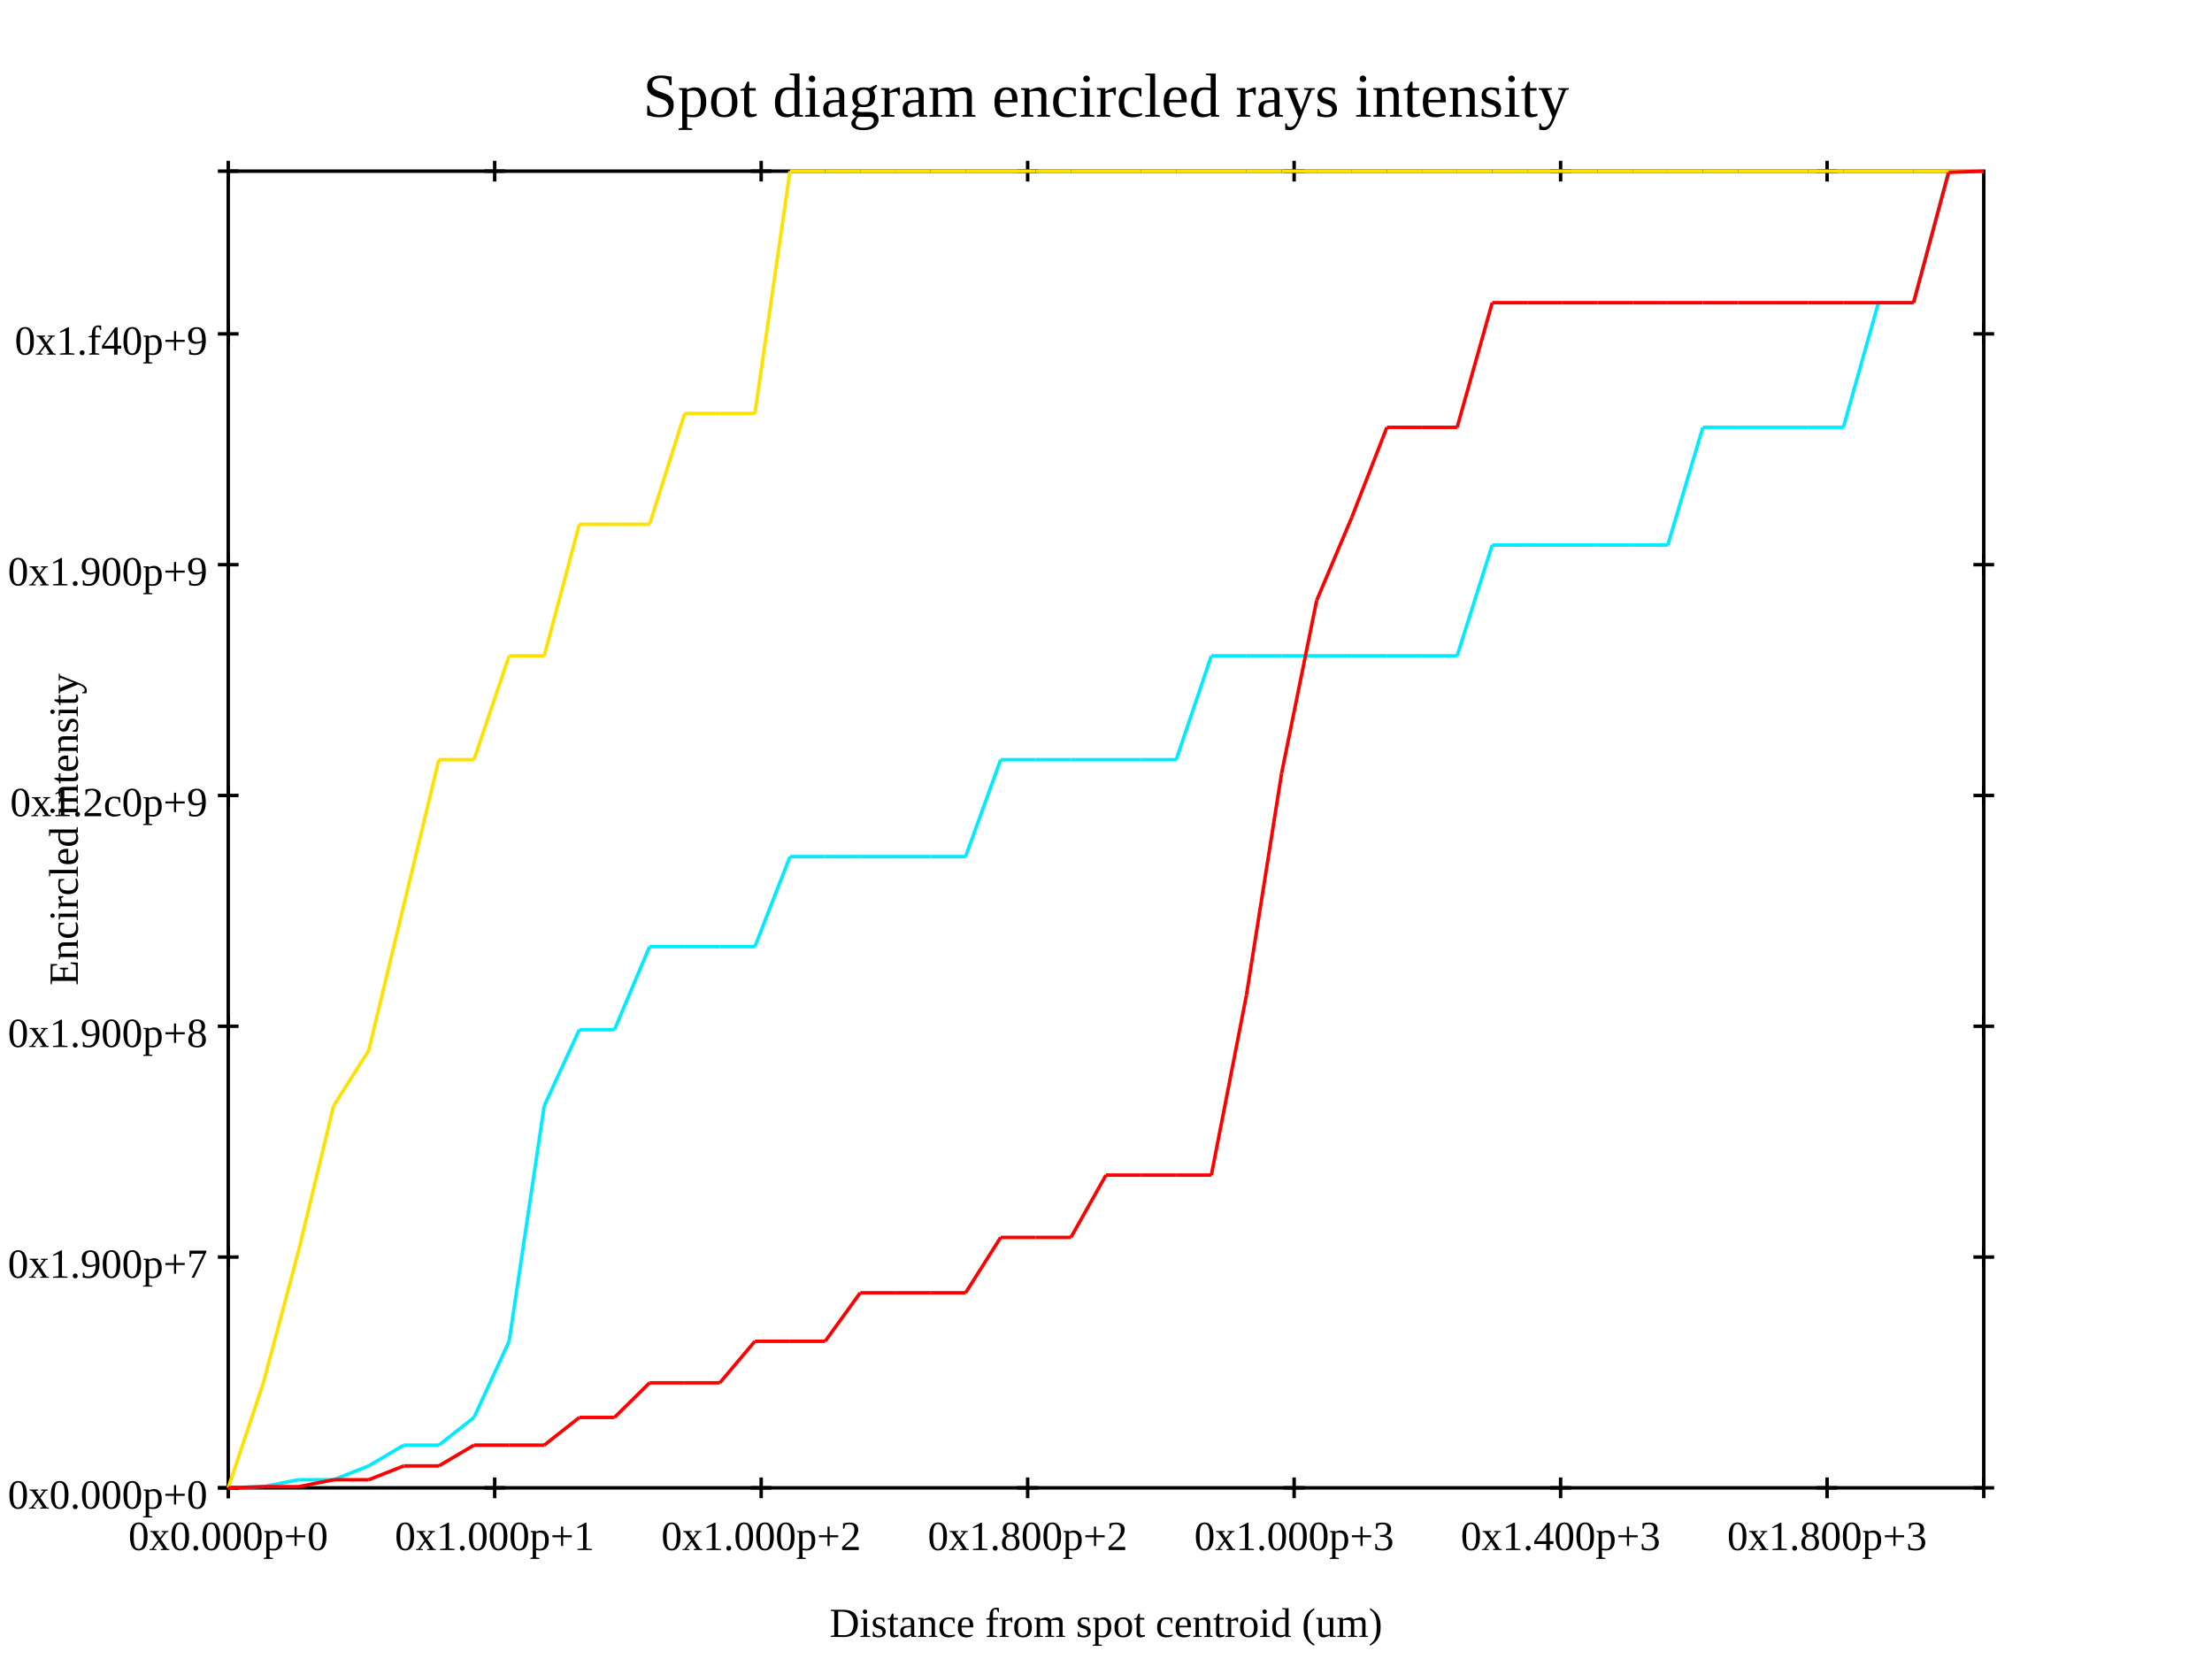
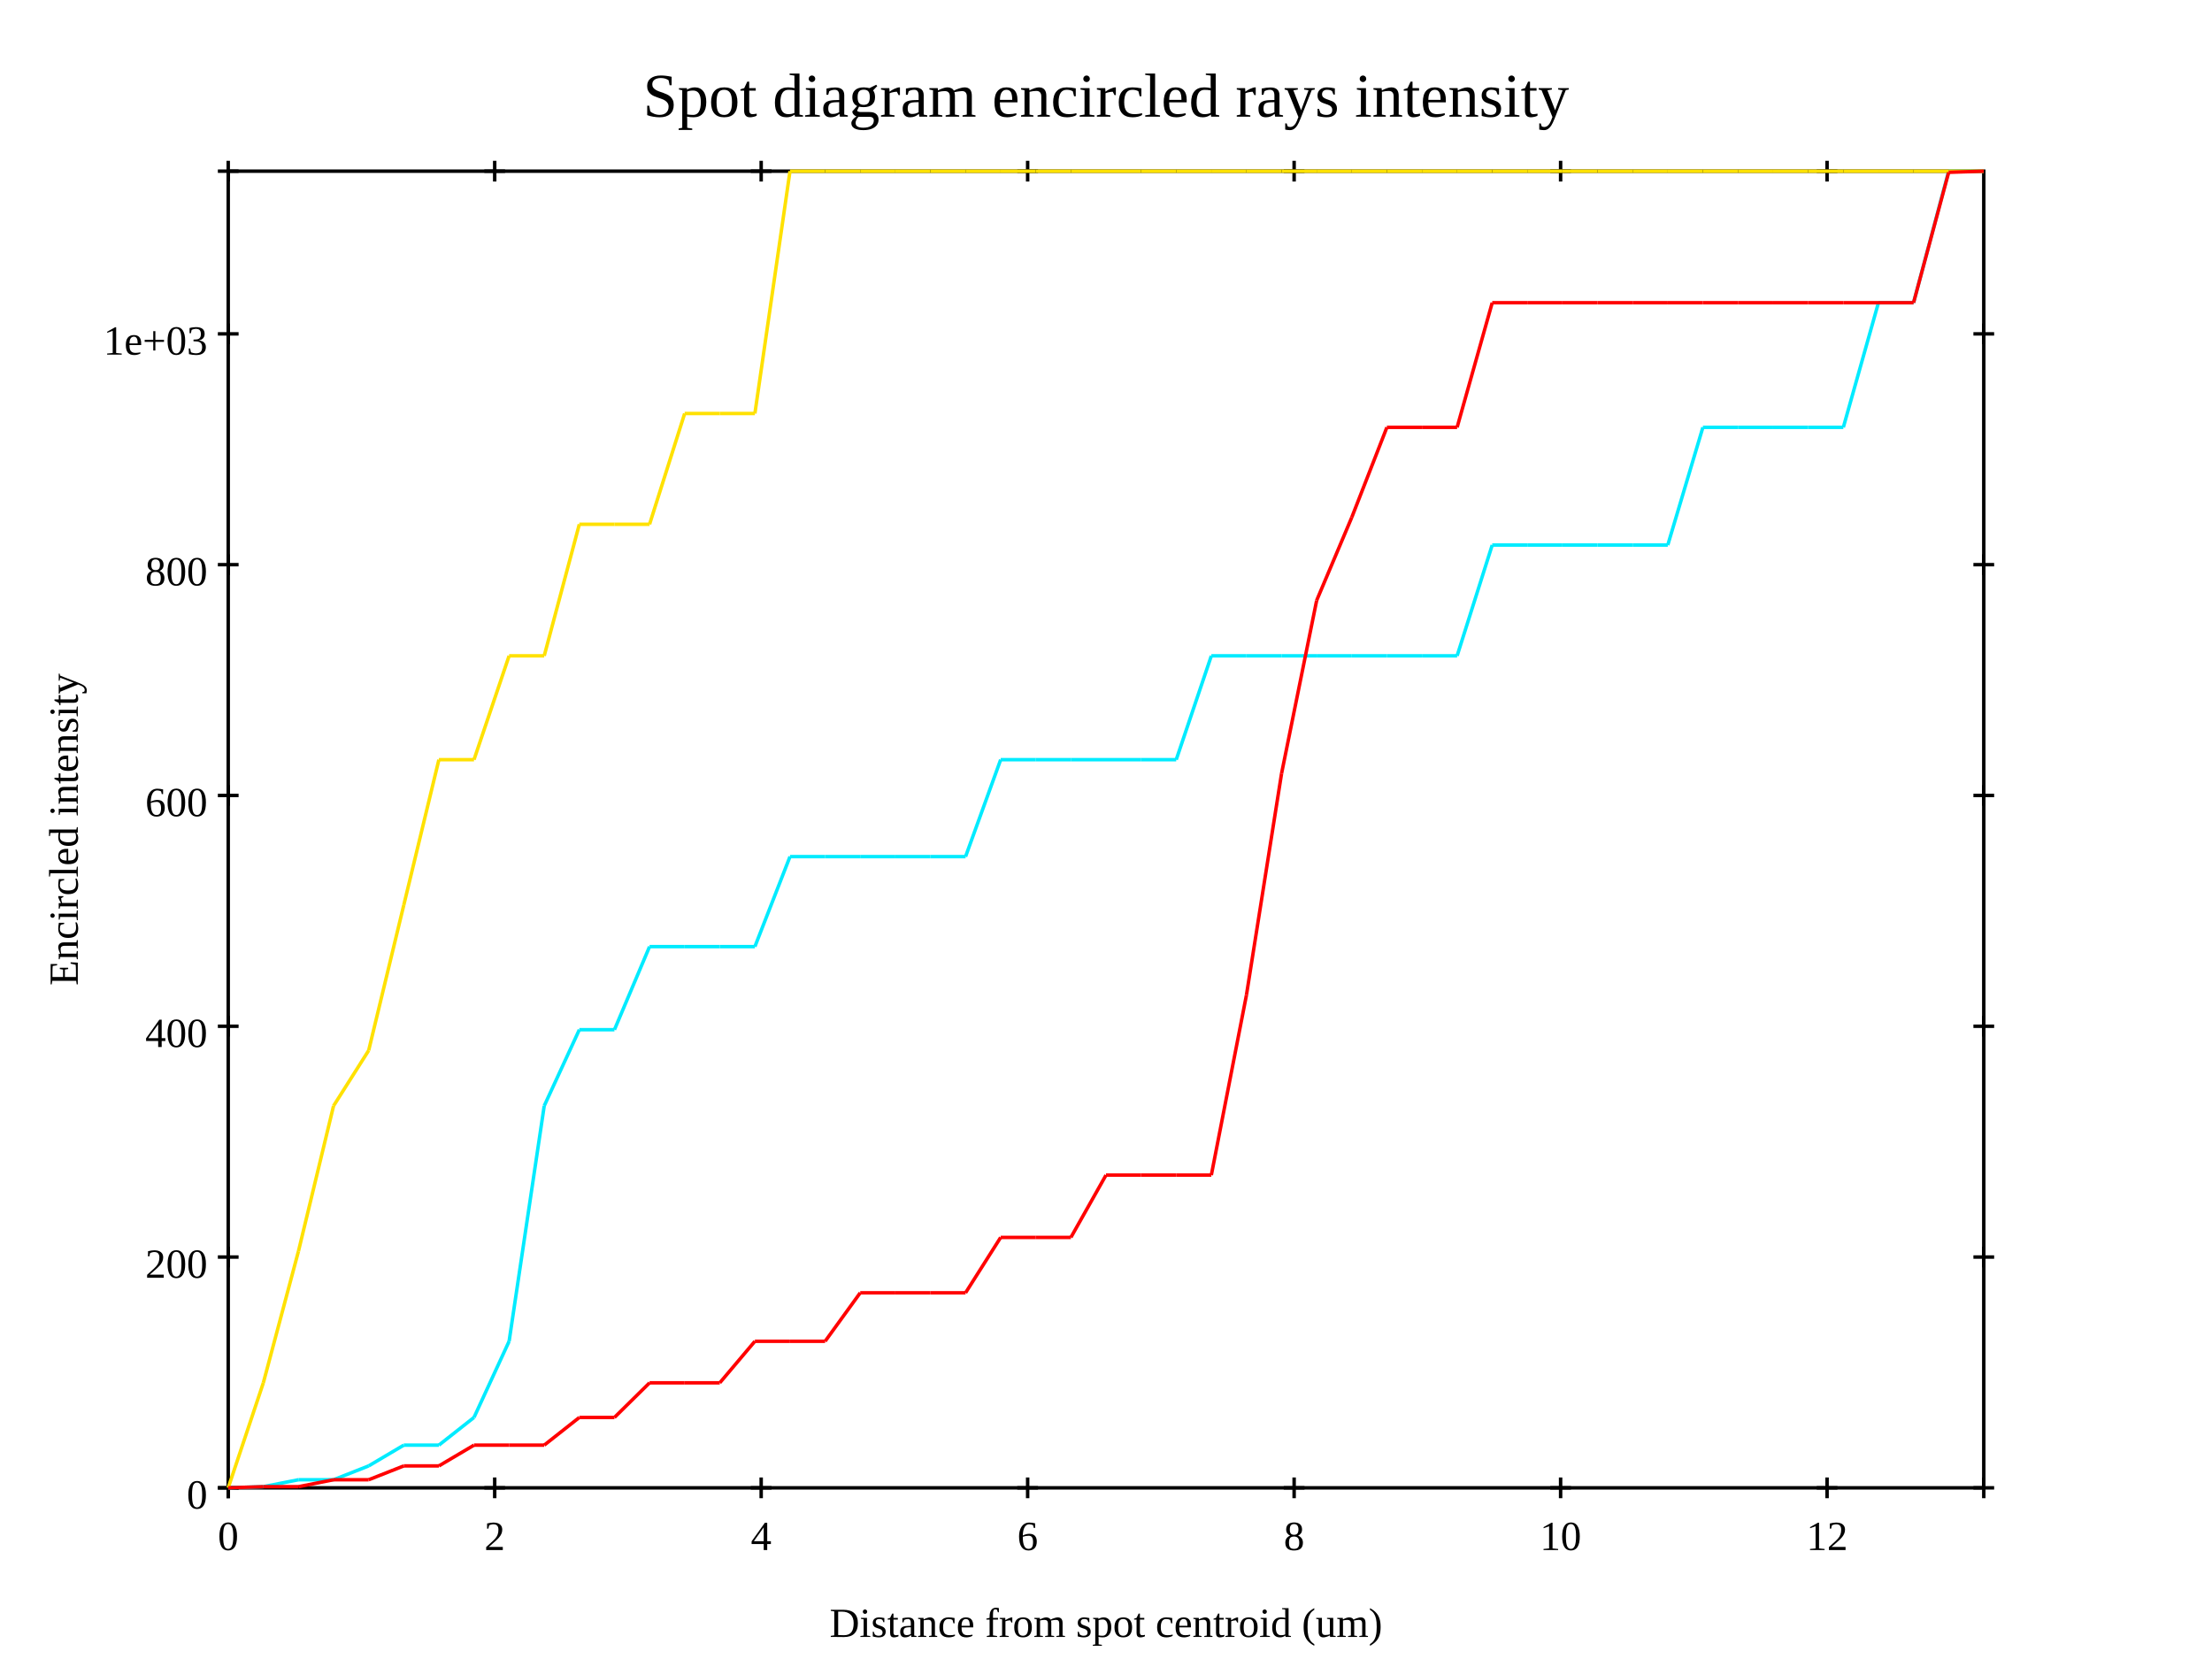
<svg xmlns="http://www.w3.org/2000/svg" xmlns:xlink="http://www.w3.org/1999/xlink" width="640px" height="480px" version="1.1">
  <rect x="0" y="0" width="640" height="480" fill="#ffffff" />
  <defs>
    <g id="dot">
      <line x1="1" y1="1" x2="0" y2="0" />
    </g>
    <g id="cross">
      <line x1="-3" y1="0" x2="3" y2="0" />
      <line x1="0" y1="-3" x2="0" y2="3" />
    </g>
    <g id="square">
      <line x1="-3" y1="-3" x2="-3" y2="3" />
      <line x1="-3" y1="3" x2="3" y2="3" />
      <line x1="3" y1="3" x2="3" y2="-3" />
      <line x1="3" y1="-3" x2="-3" y2="-3" />
    </g>
    <g id="round">
      <ellipse cx="0" cy="0" rx="3" ry="3" fill="none" />
    </g>
    <g id="triangle">
      <line x1="0" y1="-3" x2="-3" y2="3" />
      <line x1="-3" y1="3" x2="3" y2="3" />
      <line x1="0" y1="-3" x2="3" y2="3" />
    </g>
  </defs>
  <polygon fill="none" stroke="#000000" points="66.032,430.476 66.032,49.524 573.968,49.524 573.968,430.476 " />
  <text style="font-size:12;text-align:center;text-anchor:middle;" x="320" y="473.619" fill="#000000">Distance from spot centroid (um)</text>
  <use x="66.032" y="49.524" xlink:href="#cross" stroke="#000000" />
  <use x="66.032" y="430.476" xlink:href="#cross" stroke="#000000" />
-   <text style="font-size:12;text-align:center;text-anchor:middle;" x="66.032" y="448.476" fill="#000000">0x0.000p+0</text>
+   <text style="font-size:12;text-align:center;text-anchor:middle;" x="66.032" y="448.476" fill="#000000">0</text>
  <use x="143.132" y="49.524" xlink:href="#cross" stroke="#000000" />
  <use x="143.132" y="430.476" xlink:href="#cross" stroke="#000000" />
-   <text style="font-size:12;text-align:center;text-anchor:middle;" x="143.132" y="448.476" fill="#000000">0x1.000p+1</text>
+   <text style="font-size:12;text-align:center;text-anchor:middle;" x="143.132" y="448.476" fill="#000000">2</text>
  <use x="220.232" y="49.524" xlink:href="#cross" stroke="#000000" />
  <use x="220.232" y="430.476" xlink:href="#cross" stroke="#000000" />
-   <text style="font-size:12;text-align:center;text-anchor:middle;" x="220.232" y="448.476" fill="#000000">0x1.000p+2</text>
+   <text style="font-size:12;text-align:center;text-anchor:middle;" x="220.232" y="448.476" fill="#000000">4</text>
  <use x="297.331" y="49.524" xlink:href="#cross" stroke="#000000" />
  <use x="297.331" y="430.476" xlink:href="#cross" stroke="#000000" />
-   <text style="font-size:12;text-align:center;text-anchor:middle;" x="297.331" y="448.476" fill="#000000">0x1.800p+2</text>
+   <text style="font-size:12;text-align:center;text-anchor:middle;" x="297.331" y="448.476" fill="#000000">6</text>
  <use x="374.431" y="49.524" xlink:href="#cross" stroke="#000000" />
  <use x="374.431" y="430.476" xlink:href="#cross" stroke="#000000" />
-   <text style="font-size:12;text-align:center;text-anchor:middle;" x="374.431" y="448.476" fill="#000000">0x1.000p+3</text>
+   <text style="font-size:12;text-align:center;text-anchor:middle;" x="374.431" y="448.476" fill="#000000">8</text>
  <use x="451.531" y="49.524" xlink:href="#cross" stroke="#000000" />
  <use x="451.531" y="430.476" xlink:href="#cross" stroke="#000000" />
-   <text style="font-size:12;text-align:center;text-anchor:middle;" x="451.531" y="448.476" fill="#000000">0x1.400p+3</text>
+   <text style="font-size:12;text-align:center;text-anchor:middle;" x="451.531" y="448.476" fill="#000000">10</text>
  <use x="528.631" y="49.524" xlink:href="#cross" stroke="#000000" />
  <use x="528.631" y="430.476" xlink:href="#cross" stroke="#000000" />
-   <text style="font-size:12;text-align:center;text-anchor:middle;" x="528.631" y="448.476" fill="#000000">0x1.800p+3</text>
+   <text style="font-size:12;text-align:center;text-anchor:middle;" x="528.631" y="448.476" fill="#000000">12</text>
  <text style="font-size:12;text-align:center;text-anchor:middle;" x="16.508" y="246" transform="rotate(-90,16.5079,240)" fill="#000000">Encircled intensity</text>
  <use x="573.968" y="430.476" xlink:href="#cross" stroke="#000000" />
  <use x="66.032" y="430.476" xlink:href="#cross" stroke="#000000" />
-   <text style="font-size:12;text-align:right;text-anchor:end;" x="60.032" y="436.476" fill="#000000">0x0.000p+0</text>
+   <text style="font-size:12;text-align:right;text-anchor:end;" x="60.032" y="436.476" fill="#000000">0</text>
  <use x="573.968" y="363.701" xlink:href="#cross" stroke="#000000" />
  <use x="66.032" y="363.701" xlink:href="#cross" stroke="#000000" />
-   <text style="font-size:12;text-align:right;text-anchor:end;" x="60.032" y="369.701" fill="#000000">0x1.900p+7</text>
+   <text style="font-size:12;text-align:right;text-anchor:end;" x="60.032" y="369.701" fill="#000000">200</text>
  <use x="573.968" y="296.926" xlink:href="#cross" stroke="#000000" />
  <use x="66.032" y="296.926" xlink:href="#cross" stroke="#000000" />
-   <text style="font-size:12;text-align:right;text-anchor:end;" x="60.032" y="302.926" fill="#000000">0x1.900p+8</text>
+   <text style="font-size:12;text-align:right;text-anchor:end;" x="60.032" y="302.926" fill="#000000">400</text>
  <use x="573.968" y="230.151" xlink:href="#cross" stroke="#000000" />
  <use x="66.032" y="230.151" xlink:href="#cross" stroke="#000000" />
-   <text style="font-size:12;text-align:right;text-anchor:end;" x="60.032" y="236.151" fill="#000000">0x1.2c0p+9</text>
+   <text style="font-size:12;text-align:right;text-anchor:end;" x="60.032" y="236.151" fill="#000000">600</text>
  <use x="573.968" y="163.375" xlink:href="#cross" stroke="#000000" />
  <use x="66.032" y="163.375" xlink:href="#cross" stroke="#000000" />
-   <text style="font-size:12;text-align:right;text-anchor:end;" x="60.032" y="169.375" fill="#000000">0x1.900p+9</text>
+   <text style="font-size:12;text-align:right;text-anchor:end;" x="60.032" y="169.375" fill="#000000">800</text>
  <use x="573.968" y="96.6" xlink:href="#cross" stroke="#000000" />
  <use x="66.032" y="96.6" xlink:href="#cross" stroke="#000000" />
-   <text style="font-size:12;text-align:right;text-anchor:end;" x="60.032" y="102.6" fill="#000000">0x1.f40p+9</text>
+   <text style="font-size:12;text-align:right;text-anchor:end;" x="60.032" y="102.6" fill="#000000">1e+03</text>
  <text style="font-size:18;text-align:center;text-anchor:middle;" x="320" y="33.762" fill="#000000">Spot diagram encircled rays intensity</text>
  <line x1="66.032" y1="430.476" x2="76.191" y2="430.142" stroke="#00ebff" />
  <line x1="76.191" y1="430.142" x2="86.349" y2="428.139" stroke="#00ebff" />
  <line x1="86.349" y1="428.139" x2="96.508" y2="428.139" stroke="#00ebff" />
  <line x1="96.508" y1="428.139" x2="106.667" y2="424.133" stroke="#00ebff" />
  <line x1="106.667" y1="424.133" x2="116.825" y2="418.123" stroke="#00ebff" />
  <line x1="116.825" y1="418.123" x2="126.984" y2="418.123" stroke="#00ebff" />
  <line x1="126.984" y1="418.123" x2="137.143" y2="410.11" stroke="#00ebff" />
  <line x1="137.143" y1="410.11" x2="147.302" y2="388.074" stroke="#00ebff" />
  <line x1="147.302" y1="388.074" x2="157.46" y2="319.963" stroke="#00ebff" />
  <line x1="157.46" y1="319.963" x2="167.619" y2="297.927" stroke="#00ebff" />
  <line x1="167.619" y1="297.927" x2="177.778" y2="297.927" stroke="#00ebff" />
  <line x1="177.778" y1="297.927" x2="187.937" y2="273.888" stroke="#00ebff" />
  <line x1="187.937" y1="273.888" x2="198.095" y2="273.888" stroke="#00ebff" />
  <line x1="198.095" y1="273.888" x2="208.254" y2="273.888" stroke="#00ebff" />
  <line x1="208.254" y1="273.888" x2="218.413" y2="273.888" stroke="#00ebff" />
  <line x1="218.413" y1="273.888" x2="228.571" y2="247.846" stroke="#00ebff" />
  <line x1="228.571" y1="247.846" x2="238.73" y2="247.846" stroke="#00ebff" />
  <line x1="238.73" y1="247.846" x2="248.889" y2="247.846" stroke="#00ebff" />
  <line x1="248.889" y1="247.846" x2="259.048" y2="247.846" stroke="#00ebff" />
  <line x1="259.048" y1="247.846" x2="269.206" y2="247.846" stroke="#00ebff" />
  <line x1="269.206" y1="247.846" x2="279.365" y2="247.846" stroke="#00ebff" />
  <line x1="279.365" y1="247.846" x2="289.524" y2="219.801" stroke="#00ebff" />
  <line x1="289.524" y1="219.801" x2="299.683" y2="219.801" stroke="#00ebff" />
  <line x1="299.683" y1="219.801" x2="309.841" y2="219.801" stroke="#00ebff" />
  <line x1="309.841" y1="219.801" x2="320" y2="219.801" stroke="#00ebff" />
  <line x1="320" y1="219.801" x2="330.159" y2="219.801" stroke="#00ebff" />
  <line x1="330.159" y1="219.801" x2="340.317" y2="219.801" stroke="#00ebff" />
  <line x1="340.317" y1="219.801" x2="350.476" y2="189.752" stroke="#00ebff" />
  <line x1="350.476" y1="189.752" x2="360.635" y2="189.752" stroke="#00ebff" />
  <line x1="360.635" y1="189.752" x2="370.794" y2="189.752" stroke="#00ebff" />
  <line x1="370.794" y1="189.752" x2="380.952" y2="189.752" stroke="#00ebff" />
  <line x1="380.952" y1="189.752" x2="391.111" y2="189.752" stroke="#00ebff" />
  <line x1="391.111" y1="189.752" x2="401.27" y2="189.752" stroke="#00ebff" />
  <line x1="401.27" y1="189.752" x2="411.429" y2="189.752" stroke="#00ebff" />
  <line x1="411.429" y1="189.752" x2="421.587" y2="189.752" stroke="#00ebff" />
  <line x1="421.587" y1="189.752" x2="431.746" y2="157.7" stroke="#00ebff" />
  <line x1="431.746" y1="157.7" x2="441.905" y2="157.7" stroke="#00ebff" />
  <line x1="441.905" y1="157.7" x2="452.063" y2="157.7" stroke="#00ebff" />
  <line x1="452.063" y1="157.7" x2="462.222" y2="157.7" stroke="#00ebff" />
  <line x1="462.222" y1="157.7" x2="472.381" y2="157.7" stroke="#00ebff" />
  <line x1="472.381" y1="157.7" x2="482.54" y2="157.7" stroke="#00ebff" />
  <line x1="482.54" y1="157.7" x2="492.698" y2="123.644" stroke="#00ebff" />
  <line x1="492.698" y1="123.644" x2="502.857" y2="123.644" stroke="#00ebff" />
  <line x1="502.857" y1="123.644" x2="513.016" y2="123.644" stroke="#00ebff" />
  <line x1="513.016" y1="123.644" x2="523.175" y2="123.644" stroke="#00ebff" />
  <line x1="523.175" y1="123.644" x2="533.333" y2="123.644" stroke="#00ebff" />
  <line x1="533.333" y1="123.644" x2="543.492" y2="87.586" stroke="#00ebff" />
  <line x1="543.492" y1="87.586" x2="553.651" y2="87.586" stroke="#00ebff" />
  <line x1="553.651" y1="87.586" x2="563.81" y2="49.524" stroke="#00ebff" />
  <line x1="563.81" y1="49.524" x2="573.968" y2="49.524" stroke="#00ebff" />
  <line x1="66.032" y1="430.476" x2="76.191" y2="400.093" stroke="#ffe100" />
  <line x1="76.191" y1="400.093" x2="86.349" y2="362.032" stroke="#ffe100" />
  <line x1="86.349" y1="362.032" x2="96.508" y2="319.963" stroke="#ffe100" />
  <line x1="96.508" y1="319.963" x2="106.667" y2="303.937" stroke="#ffe100" />
  <line x1="106.667" y1="303.937" x2="116.825" y2="261.869" stroke="#ffe100" />
  <line x1="116.825" y1="261.869" x2="126.984" y2="219.801" stroke="#ffe100" />
  <line x1="126.984" y1="219.801" x2="137.143" y2="219.801" stroke="#ffe100" />
  <line x1="137.143" y1="219.801" x2="147.302" y2="189.752" stroke="#ffe100" />
  <line x1="147.302" y1="189.752" x2="157.46" y2="189.752" stroke="#ffe100" />
  <line x1="157.46" y1="189.752" x2="167.619" y2="151.69" stroke="#ffe100" />
  <line x1="167.619" y1="151.69" x2="177.778" y2="151.69" stroke="#ffe100" />
  <line x1="177.778" y1="151.69" x2="187.937" y2="151.69" stroke="#ffe100" />
  <line x1="187.937" y1="151.69" x2="198.095" y2="119.638" stroke="#ffe100" />
  <line x1="198.095" y1="119.638" x2="208.254" y2="119.638" stroke="#ffe100" />
  <line x1="208.254" y1="119.638" x2="218.413" y2="119.638" stroke="#ffe100" />
  <line x1="218.413" y1="119.638" x2="228.571" y2="49.524" stroke="#ffe100" />
  <line x1="228.571" y1="49.524" x2="238.73" y2="49.524" stroke="#ffe100" />
  <line x1="238.73" y1="49.524" x2="248.889" y2="49.524" stroke="#ffe100" />
  <line x1="248.889" y1="49.524" x2="259.048" y2="49.524" stroke="#ffe100" />
  <line x1="259.048" y1="49.524" x2="269.206" y2="49.524" stroke="#ffe100" />
  <line x1="269.206" y1="49.524" x2="279.365" y2="49.524" stroke="#ffe100" />
  <line x1="279.365" y1="49.524" x2="289.524" y2="49.524" stroke="#ffe100" />
  <line x1="289.524" y1="49.524" x2="299.683" y2="49.524" stroke="#ffe100" />
  <line x1="299.683" y1="49.524" x2="309.841" y2="49.524" stroke="#ffe100" />
  <line x1="309.841" y1="49.524" x2="320" y2="49.524" stroke="#ffe100" />
  <line x1="320" y1="49.524" x2="330.159" y2="49.524" stroke="#ffe100" />
  <line x1="330.159" y1="49.524" x2="340.317" y2="49.524" stroke="#ffe100" />
  <line x1="340.317" y1="49.524" x2="350.476" y2="49.524" stroke="#ffe100" />
  <line x1="350.476" y1="49.524" x2="360.635" y2="49.524" stroke="#ffe100" />
  <line x1="360.635" y1="49.524" x2="370.794" y2="49.524" stroke="#ffe100" />
  <line x1="370.794" y1="49.524" x2="380.952" y2="49.524" stroke="#ffe100" />
  <line x1="380.952" y1="49.524" x2="391.111" y2="49.524" stroke="#ffe100" />
  <line x1="391.111" y1="49.524" x2="401.27" y2="49.524" stroke="#ffe100" />
  <line x1="401.27" y1="49.524" x2="411.429" y2="49.524" stroke="#ffe100" />
  <line x1="411.429" y1="49.524" x2="421.587" y2="49.524" stroke="#ffe100" />
  <line x1="421.587" y1="49.524" x2="431.746" y2="49.524" stroke="#ffe100" />
  <line x1="431.746" y1="49.524" x2="441.905" y2="49.524" stroke="#ffe100" />
  <line x1="441.905" y1="49.524" x2="452.063" y2="49.524" stroke="#ffe100" />
  <line x1="452.063" y1="49.524" x2="462.222" y2="49.524" stroke="#ffe100" />
  <line x1="462.222" y1="49.524" x2="472.381" y2="49.524" stroke="#ffe100" />
  <line x1="472.381" y1="49.524" x2="482.54" y2="49.524" stroke="#ffe100" />
  <line x1="482.54" y1="49.524" x2="492.698" y2="49.524" stroke="#ffe100" />
  <line x1="492.698" y1="49.524" x2="502.857" y2="49.524" stroke="#ffe100" />
  <line x1="502.857" y1="49.524" x2="513.016" y2="49.524" stroke="#ffe100" />
  <line x1="513.016" y1="49.524" x2="523.175" y2="49.524" stroke="#ffe100" />
  <line x1="523.175" y1="49.524" x2="533.333" y2="49.524" stroke="#ffe100" />
  <line x1="533.333" y1="49.524" x2="543.492" y2="49.524" stroke="#ffe100" />
  <line x1="543.492" y1="49.524" x2="553.651" y2="49.524" stroke="#ffe100" />
  <line x1="553.651" y1="49.524" x2="563.81" y2="49.524" stroke="#ffe100" />
  <line x1="563.81" y1="49.524" x2="573.968" y2="49.524" stroke="#ffe100" />
  <line x1="66.032" y1="430.476" x2="76.191" y2="430.142" stroke="#ff0000" />
  <line x1="76.191" y1="430.142" x2="86.349" y2="430.142" stroke="#ff0000" />
  <line x1="86.349" y1="430.142" x2="96.508" y2="428.139" stroke="#ff0000" />
  <line x1="96.508" y1="428.139" x2="106.667" y2="428.139" stroke="#ff0000" />
  <line x1="106.667" y1="428.139" x2="116.825" y2="424.133" stroke="#ff0000" />
  <line x1="116.825" y1="424.133" x2="126.984" y2="424.133" stroke="#ff0000" />
  <line x1="126.984" y1="424.133" x2="137.143" y2="418.123" stroke="#ff0000" />
  <line x1="137.143" y1="418.123" x2="147.302" y2="418.123" stroke="#ff0000" />
  <line x1="147.302" y1="418.123" x2="157.46" y2="418.123" stroke="#ff0000" />
  <line x1="157.46" y1="418.123" x2="167.619" y2="410.11" stroke="#ff0000" />
  <line x1="167.619" y1="410.11" x2="177.778" y2="410.11" stroke="#ff0000" />
  <line x1="177.778" y1="410.11" x2="187.937" y2="400.093" stroke="#ff0000" />
  <line x1="187.937" y1="400.093" x2="198.095" y2="400.093" stroke="#ff0000" />
  <line x1="198.095" y1="400.093" x2="208.254" y2="400.093" stroke="#ff0000" />
  <line x1="208.254" y1="400.093" x2="218.413" y2="388.074" stroke="#ff0000" />
  <line x1="218.413" y1="388.074" x2="228.571" y2="388.074" stroke="#ff0000" />
  <line x1="228.571" y1="388.074" x2="238.73" y2="388.074" stroke="#ff0000" />
  <line x1="238.73" y1="388.074" x2="248.889" y2="374.051" stroke="#ff0000" />
  <line x1="248.889" y1="374.051" x2="259.048" y2="374.051" stroke="#ff0000" />
  <line x1="259.048" y1="374.051" x2="269.206" y2="374.051" stroke="#ff0000" />
  <line x1="269.206" y1="374.051" x2="279.365" y2="374.051" stroke="#ff0000" />
  <line x1="279.365" y1="374.051" x2="289.524" y2="358.025" stroke="#ff0000" />
  <line x1="289.524" y1="358.025" x2="299.683" y2="358.025" stroke="#ff0000" />
  <line x1="299.683" y1="358.025" x2="309.841" y2="358.025" stroke="#ff0000" />
  <line x1="309.841" y1="358.025" x2="320" y2="339.996" stroke="#ff0000" />
  <line x1="320" y1="339.996" x2="330.159" y2="339.996" stroke="#ff0000" />
  <line x1="330.159" y1="339.996" x2="340.317" y2="339.996" stroke="#ff0000" />
  <line x1="340.317" y1="339.996" x2="350.476" y2="339.996" stroke="#ff0000" />
  <line x1="350.476" y1="339.996" x2="360.635" y2="287.911" stroke="#ff0000" />
  <line x1="360.635" y1="287.911" x2="370.794" y2="223.807" stroke="#ff0000" />
  <line x1="370.794" y1="223.807" x2="380.952" y2="173.726" stroke="#ff0000" />
  <line x1="380.952" y1="173.726" x2="391.111" y2="149.687" stroke="#ff0000" />
  <line x1="391.111" y1="149.687" x2="401.27" y2="123.644" stroke="#ff0000" />
  <line x1="401.27" y1="123.644" x2="411.429" y2="123.644" stroke="#ff0000" />
  <line x1="411.429" y1="123.644" x2="421.587" y2="123.644" stroke="#ff0000" />
  <line x1="421.587" y1="123.644" x2="431.746" y2="87.586" stroke="#ff0000" />
  <line x1="431.746" y1="87.586" x2="441.905" y2="87.586" stroke="#ff0000" />
  <line x1="441.905" y1="87.586" x2="452.063" y2="87.586" stroke="#ff0000" />
  <line x1="452.063" y1="87.586" x2="462.222" y2="87.586" stroke="#ff0000" />
  <line x1="462.222" y1="87.586" x2="472.381" y2="87.586" stroke="#ff0000" />
  <line x1="472.381" y1="87.586" x2="482.54" y2="87.586" stroke="#ff0000" />
  <line x1="482.54" y1="87.586" x2="492.698" y2="87.586" stroke="#ff0000" />
  <line x1="492.698" y1="87.586" x2="502.857" y2="87.586" stroke="#ff0000" />
  <line x1="502.857" y1="87.586" x2="513.016" y2="87.586" stroke="#ff0000" />
  <line x1="513.016" y1="87.586" x2="523.175" y2="87.586" stroke="#ff0000" />
  <line x1="523.175" y1="87.586" x2="533.333" y2="87.586" stroke="#ff0000" />
  <line x1="533.333" y1="87.586" x2="543.492" y2="87.586" stroke="#ff0000" />
  <line x1="543.492" y1="87.586" x2="553.651" y2="87.586" stroke="#ff0000" />
  <line x1="553.651" y1="87.586" x2="563.81" y2="49.858" stroke="#ff0000" />
  <line x1="563.81" y1="49.858" x2="573.968" y2="49.524" stroke="#ff0000" />
</svg>
